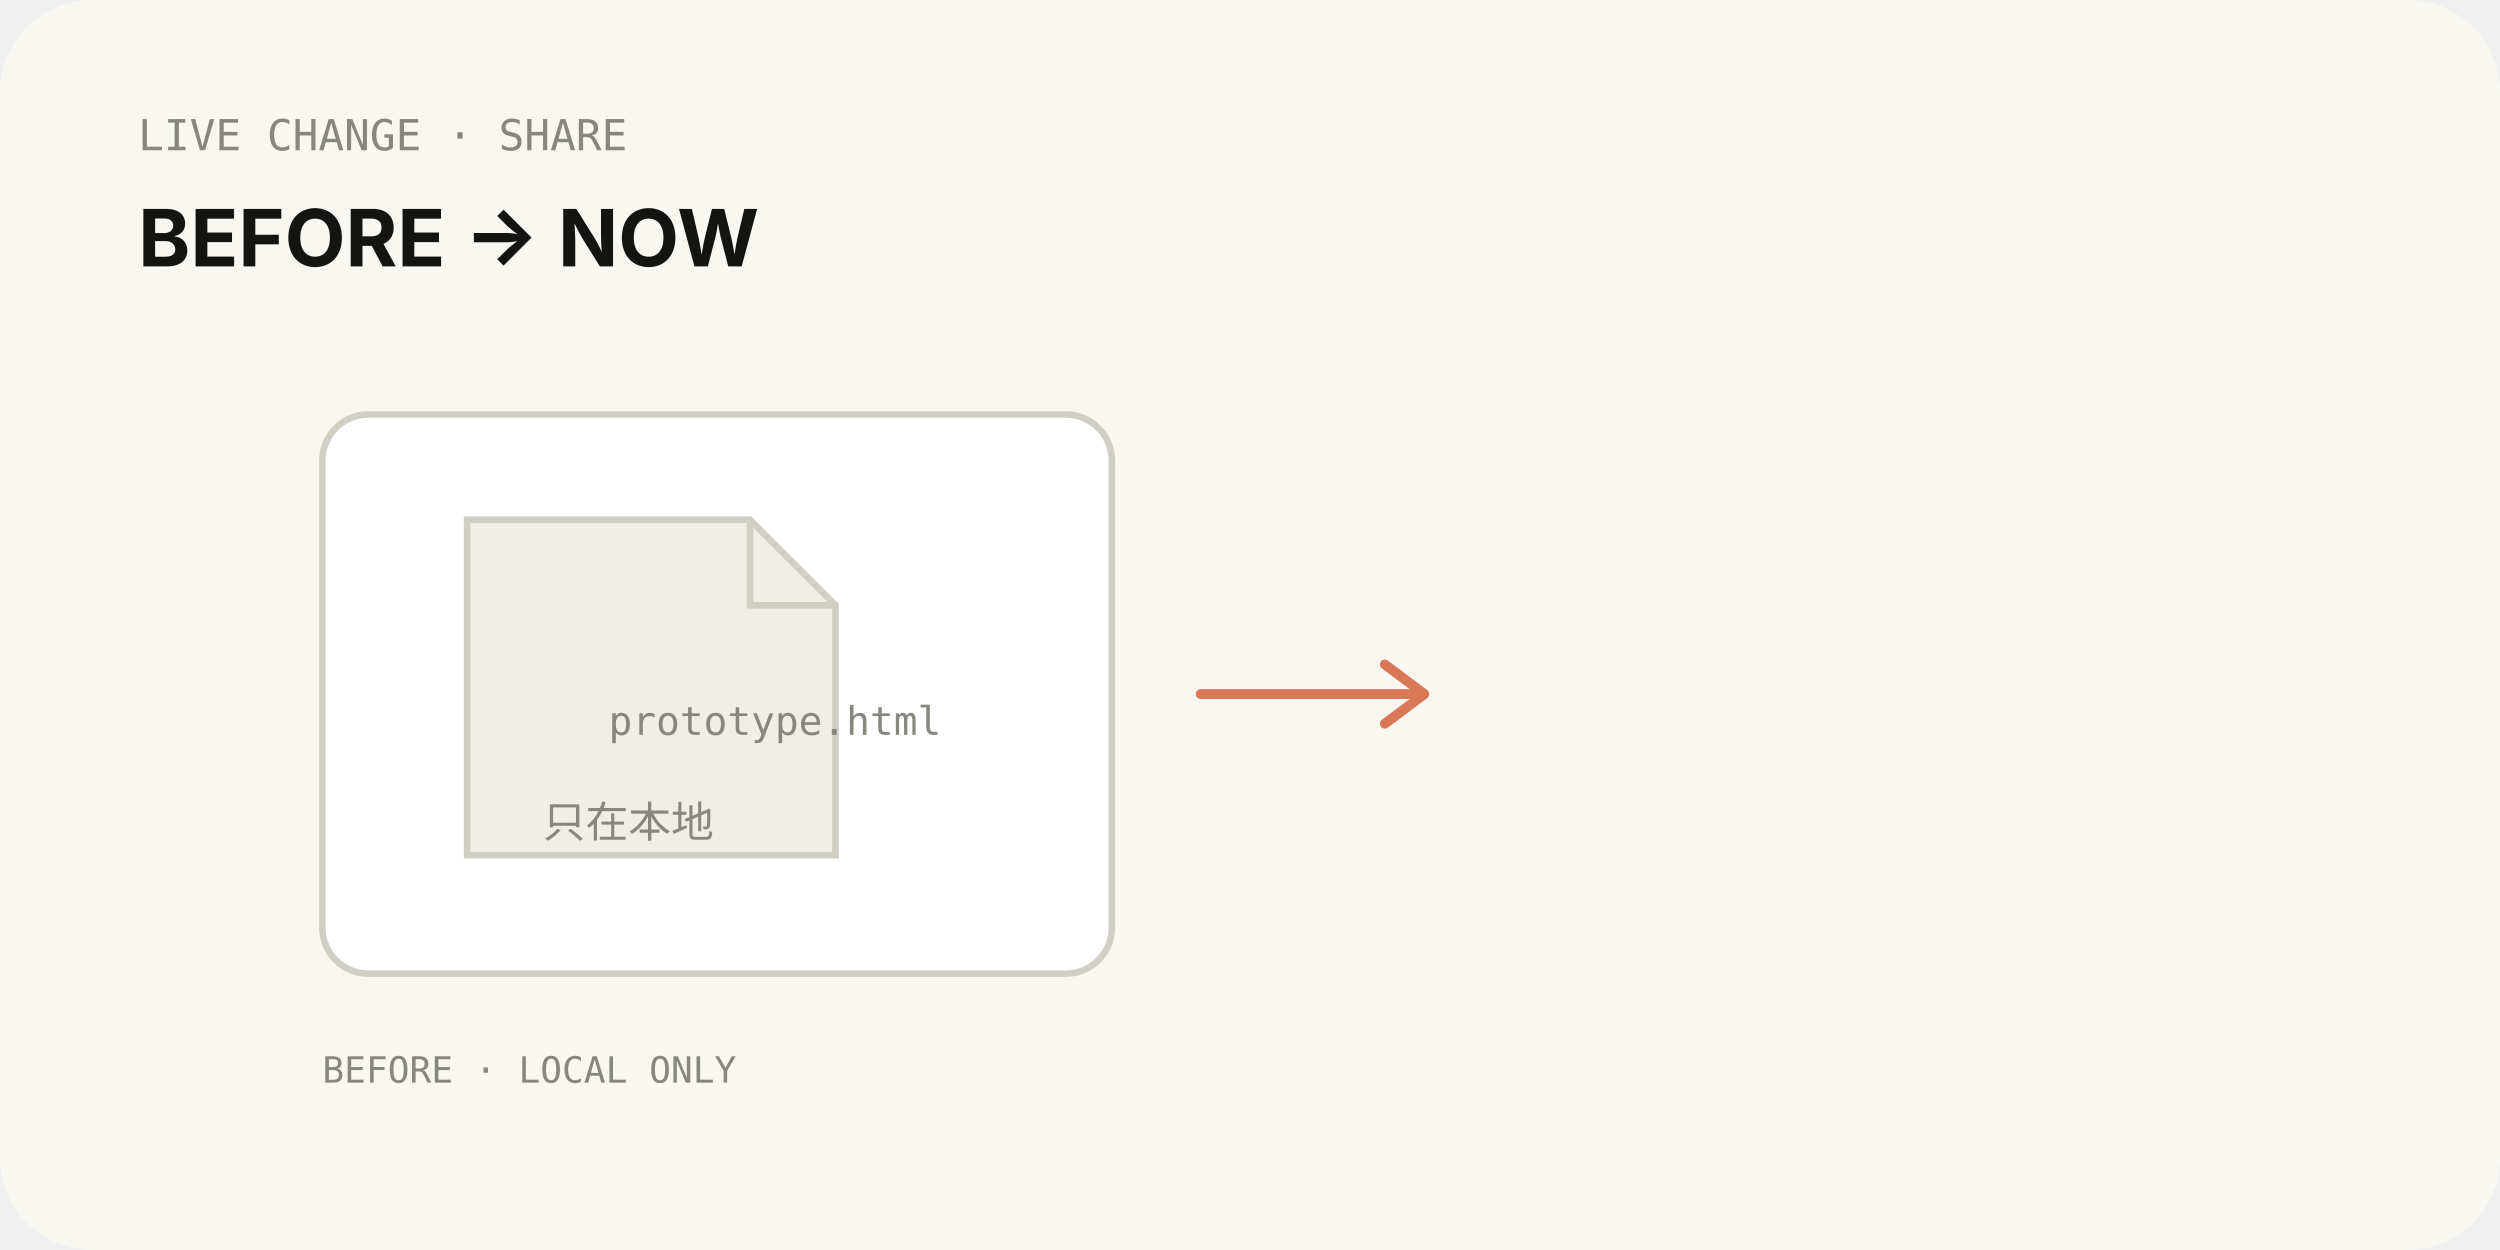
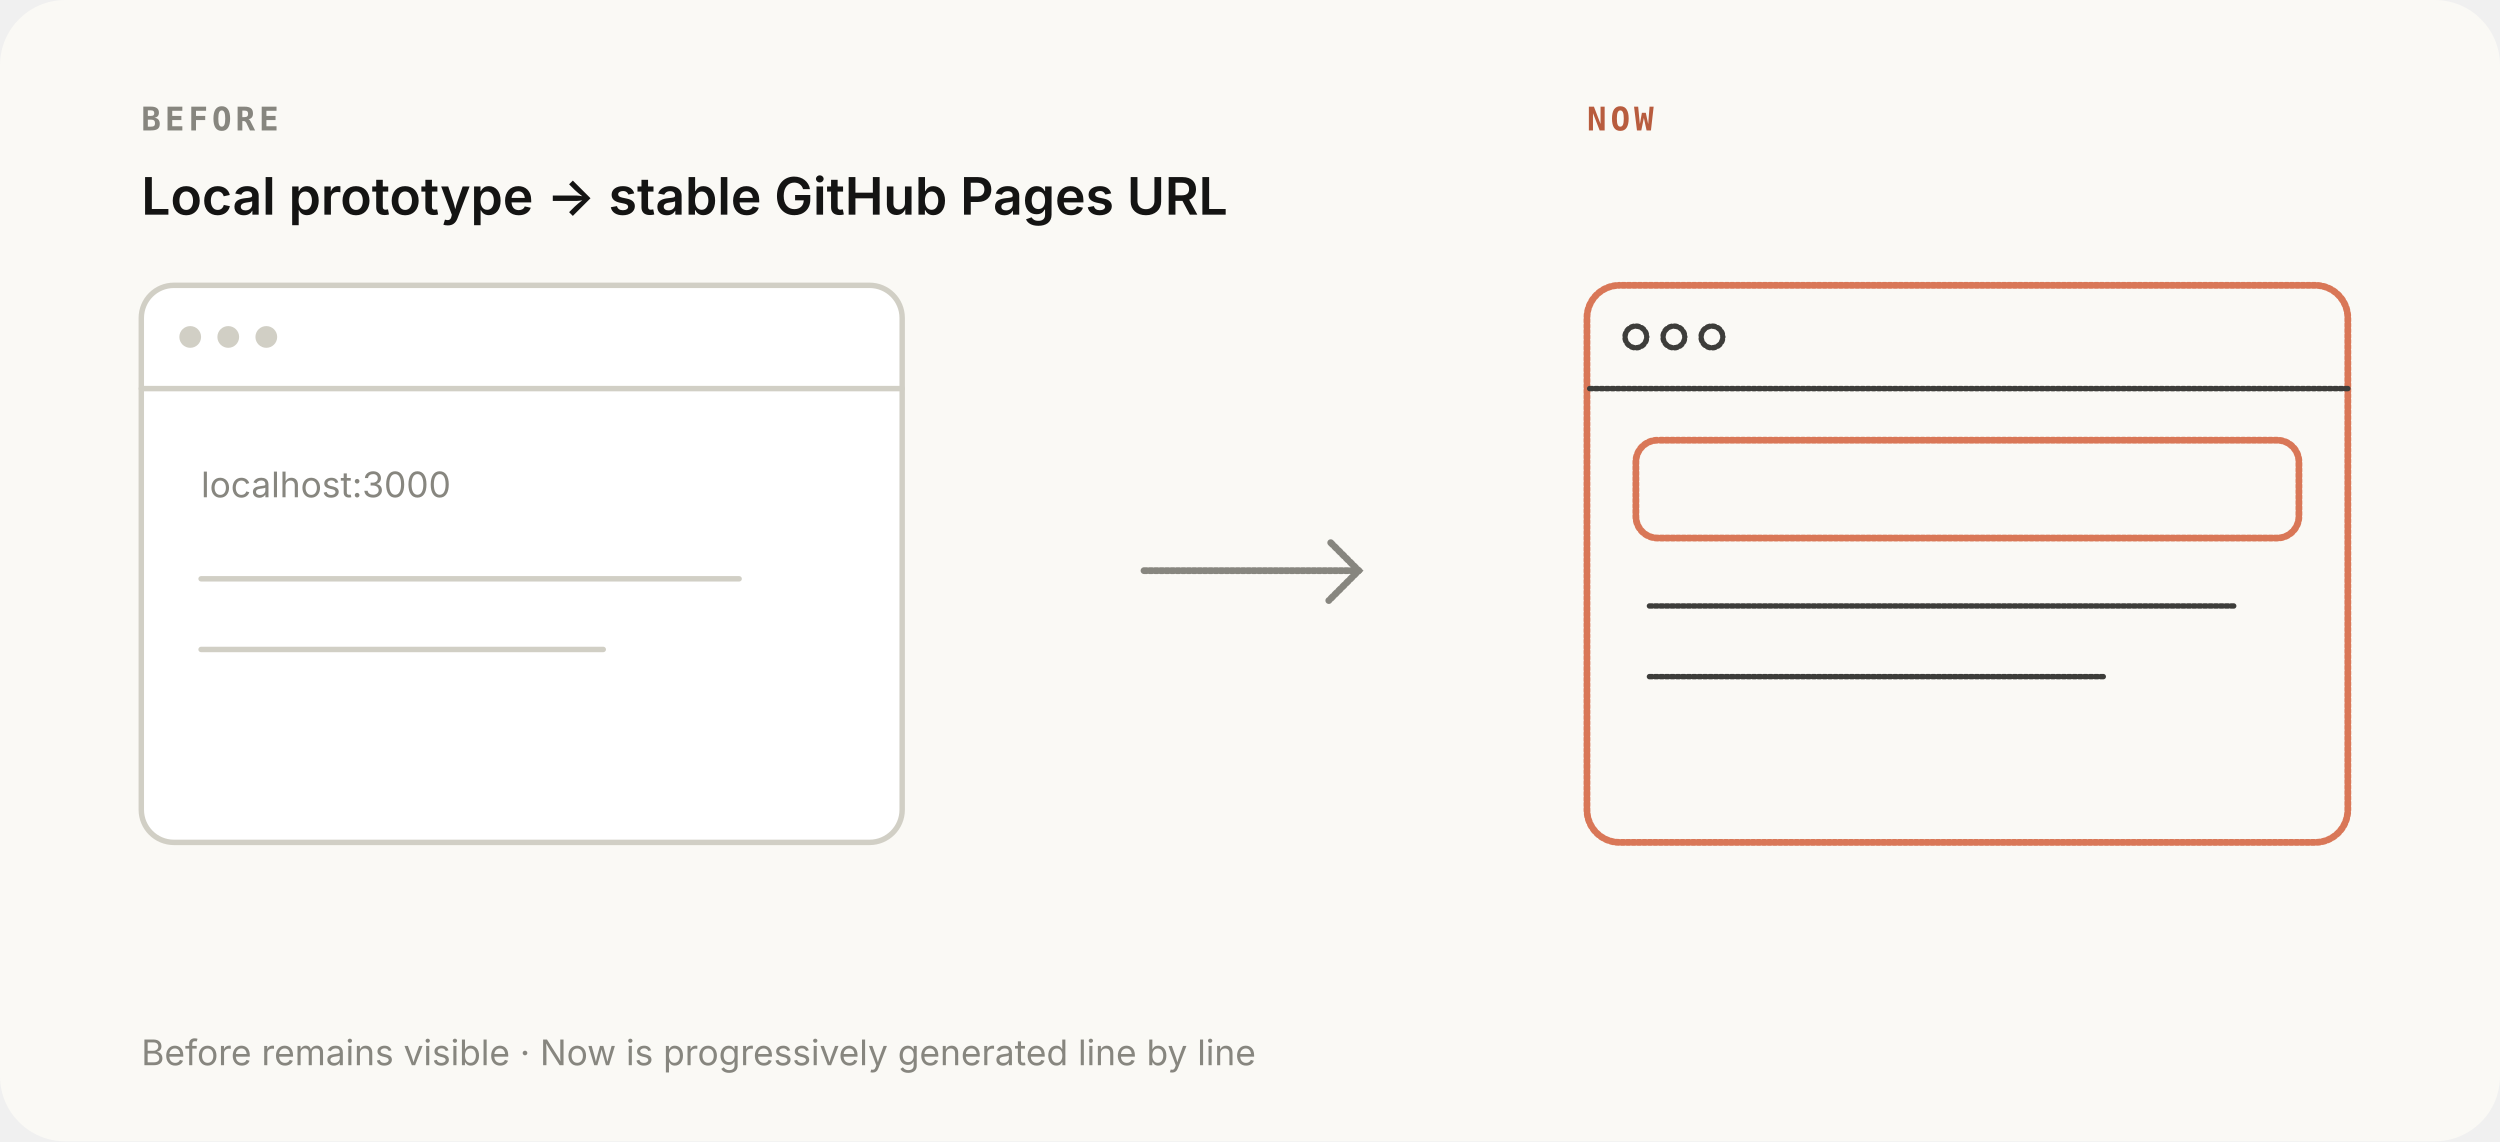
- <svg xmlns="http://www.w3.org/2000/svg" viewBox="0 0 760 380" role="img" aria-labelledby="t d">
+ <svg xmlns="http://www.w3.org/2000/svg" viewBox="0 0 920 420" role="img" aria-labelledby="t d">
  <style>
-   .bg{fill:#F8F7F2}.paper{fill:#fff}.line{stroke:#D1CFC5;stroke-width:2}.muted{fill:#87867F}
-   .ink{fill:#141413}.clay{fill:#D97757}.soft{fill:#E6E3DA}.accentSoft{fill:#FBF0EC}
-   .olive{fill:#788C5D}.mono{font-family:ui-monospace,SFMono-Regular,Menlo,monospace}
-   .sans{font-family:system-ui,-apple-system,Segoe UI,sans-serif}
-   text{dominant-baseline:middle}
- </style>
-   <rect width="760" height="380" rx="28" class="bg" />
-   <text x="42" y="42" class="mono muted" font-size="13">LIVE CHANGE · SHARE</text>
-   <text x="42" y="72" class="sans ink" font-size="24" font-weight="650">BEFORE → NOW</text>
+     .bg{fill:#FAF9F5}.card{fill:#fff;stroke:#D1CFC5;stroke-width:2}.muted{fill:#87867F}.ink{fill:#141413}.clay{fill:#B85C3E}
+     .label{font:700 12px ui-monospace,SFMono-Regular,Menlo,monospace;letter-spacing:.12em}.title{font:600 19px system-ui,-apple-system,Segoe UI,sans-serif}
+     .body{font:13px system-ui,-apple-system,Segoe UI,sans-serif}.line{stroke:#3D3D3A;stroke-width:2;fill:none;stroke-linecap:round;stroke-linejoin:round}
+     .soft{stroke:#D1CFC5;stroke-width:2;fill:none;stroke-linecap:round;stroke-linejoin:round}
+     .now{stroke:#D97757}.fillNow{fill:#FBF0EC;stroke:#D97757;stroke-width:2}.fillSoft{fill:#fff;stroke:#D1CFC5;stroke-width:2}
+     .draw{fill:none;stroke:#D97757;stroke-width:2.5;stroke-linecap:round;stroke-linejoin:round;stroke-dasharray:1;stroke-dashoffset:1}
+     .drawSoft{fill:none;stroke:#3D3D3A;stroke-width:2;stroke-linecap:round;stroke-linejoin:round;stroke-dasharray:1;stroke-dashoffset:1}
+     .fade{opacity:0}.arrow{stroke:#87867F;stroke-width:2.5;fill:none;stroke-linecap:round;stroke-dasharray:1;stroke-dashoffset:1}
+     @media (prefers-reduced-motion:reduce){.draw,.drawSoft,.arrow{stroke-dashoffset:0}.fade{opacity:1}}
+   </style>
+   <rect class="bg" width="920" height="420" rx="24" />
+   <text x="52" y="48" class="label muted">BEFORE</text>
+   <text x="584" y="48" class="label clay">NOW</text>
+   <text x="52" y="79" class="title ink">Local prototype → stable GitHub Pages URL</text>
+   <g transform="translate(52 105)">
+     <rect x="0" y="0" width="280" height="205" rx="12" class="card" />
+     <path d="M0 38 H280" class="soft" />
+     <circle cx="18" cy="19" r="4" fill="#D1CFC5" />
+     <circle cx="32" cy="19" r="4" fill="#D1CFC5" />
+     <circle cx="46" cy="19" r="4" fill="#D1CFC5" />
+     <text x="22" y="78" class="body muted">localhost:3000</text>
+     <path d="M22 108 H220 M22 134 H170" class="soft" />
+   </g>
  <g>
-     <rect x="98" y="126" width="240" height="170" rx="14" class="paper line" />
-     <path d="M142 158h86l26 26v76H142z" fill="#F0EEE6" stroke="#D1CFC5" stroke-width="2" />
-     <path d="M228 158v26h26" fill="none" stroke="#D1CFC5" stroke-width="2" />
-     <text x="185" y="220" class="mono muted" font-size="12">prototype.html</text>
-     <text x="165" y="250" class="sans muted" font-size="13">只在本地</text>
-     <animate attributeName="opacity" values="1;1;0;0" keyTimes="0;0.28;0.48;1" dur="5.5s" repeatCount="1" fill="freeze" />
+     <path class="arrow" pathLength="1" d="M420 210 H500">
+       <animate attributeName="stroke-dashoffset" from="1" to="0" dur=".6s" begin=".25s" fill="freeze" />
+     </path>
+     <path class="arrow" pathLength="1" d="M489 199 L500 210 L489 221">
+       <animate attributeName="stroke-dashoffset" from="1" to="0" dur=".35s" begin=".68s" fill="freeze" />
+     </path>
  </g>
-   <path d="M365 211H430" stroke="#D97757" stroke-width="3" stroke-linecap="round" />
-   <path d="M421 202l12 9-12 9" fill="none" stroke="#D97757" stroke-width="3" stroke-linecap="round" stroke-linejoin="round" />
-   <g opacity="0">
-     <rect x="456" y="126" width="230" height="170" rx="14" class="paper" stroke="#D97757" stroke-width="2" />
-     <rect x="456" y="126" width="230" height="34" rx="14" fill="#F0EEE6" />
-     <circle cx="475" cy="143" r="4" fill="#D1CFC5" />
-     <circle cx="488" cy="143" r="4" fill="#D1CFC5" />
-     <circle cx="501" cy="143" r="4" fill="#D1CFC5" />
-     <rect x="478" y="177" width="185" height="25" rx="8" fill="#FBF0EC" stroke="#D97757" />
-     <text x="570" y="190" text-anchor="middle" class="mono clay" font-size="9">…github.io/prototype/</text>
-     <rect x="478" y="220" width="78" height="45" rx="8" fill="#F0EEE6" />
-     <rect x="568" y="220" width="95" height="45" rx="8" fill="#F0EEE6" />
-     <animate attributeName="opacity" values="0;0;1;1" keyTimes="0;0.28;0.52;1" dur="5.5s" repeatCount="1" fill="freeze" />
+   <g transform="translate(584 105)">
+     <rect x="0" y="0" width="280" height="205" rx="12" class="draw" pathLength="1">
+       <animate attributeName="stroke-dashoffset" from="1" to="0" dur=".6s" begin="1s" fill="freeze" />
+     </rect>
+     <path d="M0 38 H280" class="drawSoft" pathLength="1">
+       <animate attributeName="stroke-dashoffset" from="1" to="0" dur=".3s" begin="1.55s" fill="freeze" />
+     </path>
+     <circle cx="18" cy="19" r="4" class="drawSoft" pathLength="1">
+       <animate attributeName="stroke-dashoffset" from="1" to="0" dur=".2s" begin="1.78s" fill="freeze" />
+     </circle>
+     <circle cx="32" cy="19" r="4" class="drawSoft" pathLength="1">
+       <animate attributeName="stroke-dashoffset" from="1" to="0" dur=".2s" begin="1.9s" fill="freeze" />
+     </circle>
+     <circle cx="46" cy="19" r="4" class="drawSoft" pathLength="1">
+       <animate attributeName="stroke-dashoffset" from="1" to="0" dur=".2s" begin="2.02s" fill="freeze" />
+     </circle>
+     <rect x="18" y="57" width="244" height="36" rx="8" class="draw" pathLength="1">
+       <animate attributeName="stroke-dashoffset" from="1" to="0" dur=".5s" begin="2.15s" fill="freeze" />
+     </rect>
+     <text x="30" y="80" class="body clay fade">liush2yuxjtu.github.io/…<animate attributeName="opacity" from="0" to="1" dur=".25s" begin="2.58s" fill="freeze" />
+     </text>
+     <path d="M22 118 H238 M22 144 H190" class="drawSoft" pathLength="1">
+       <animate attributeName="stroke-dashoffset" from="1" to="0" dur=".55s" begin="2.78s" fill="freeze" />
+     </path>
  </g>
-   <text x="98" y="326" class="mono muted" font-size="11">BEFORE · LOCAL ONLY</text>
-   <g opacity="0">
-     <text x="456" y="326" class="mono clay" font-size="11">NOW · SHAREABLE PRIMARY SOURCE</text>
-     <animate attributeName="opacity" values="0;0;1;1" keyTimes="0;0.28;0.52;1" dur="5.5s" repeatCount="1" fill="freeze" />
-   </g>
+   <text x="52" y="392" class="body muted">Before remains visible · Now is progressively generated line by line</text>
</svg>
